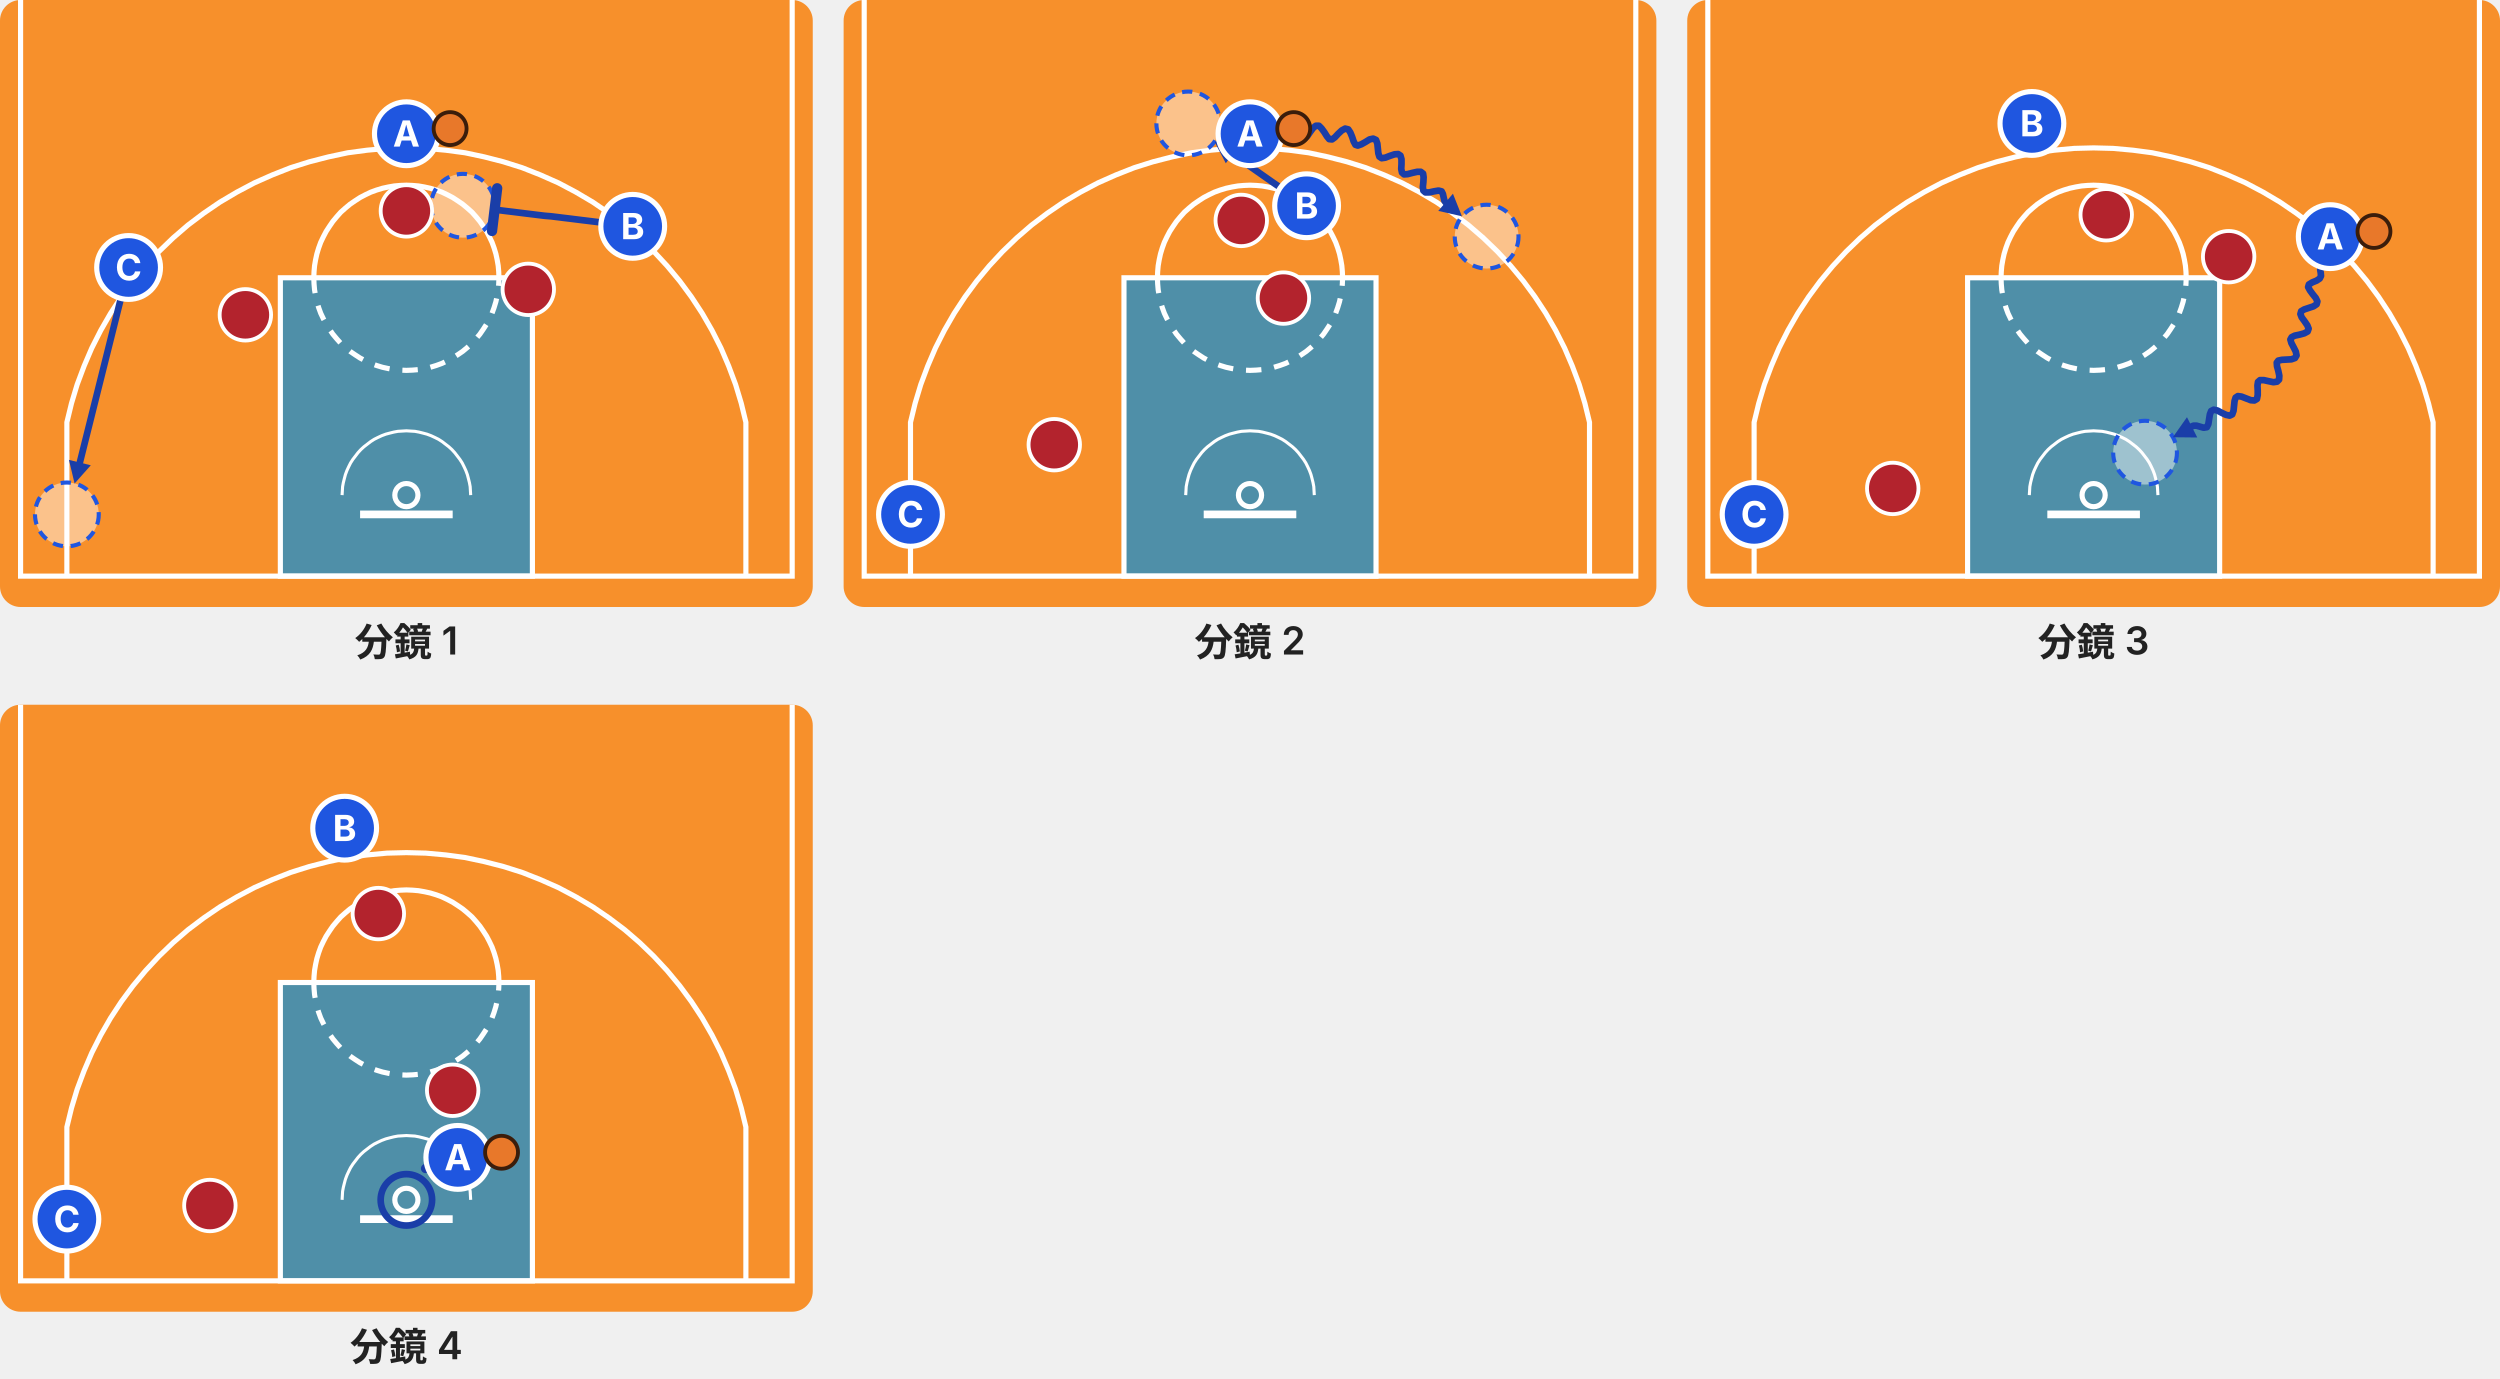
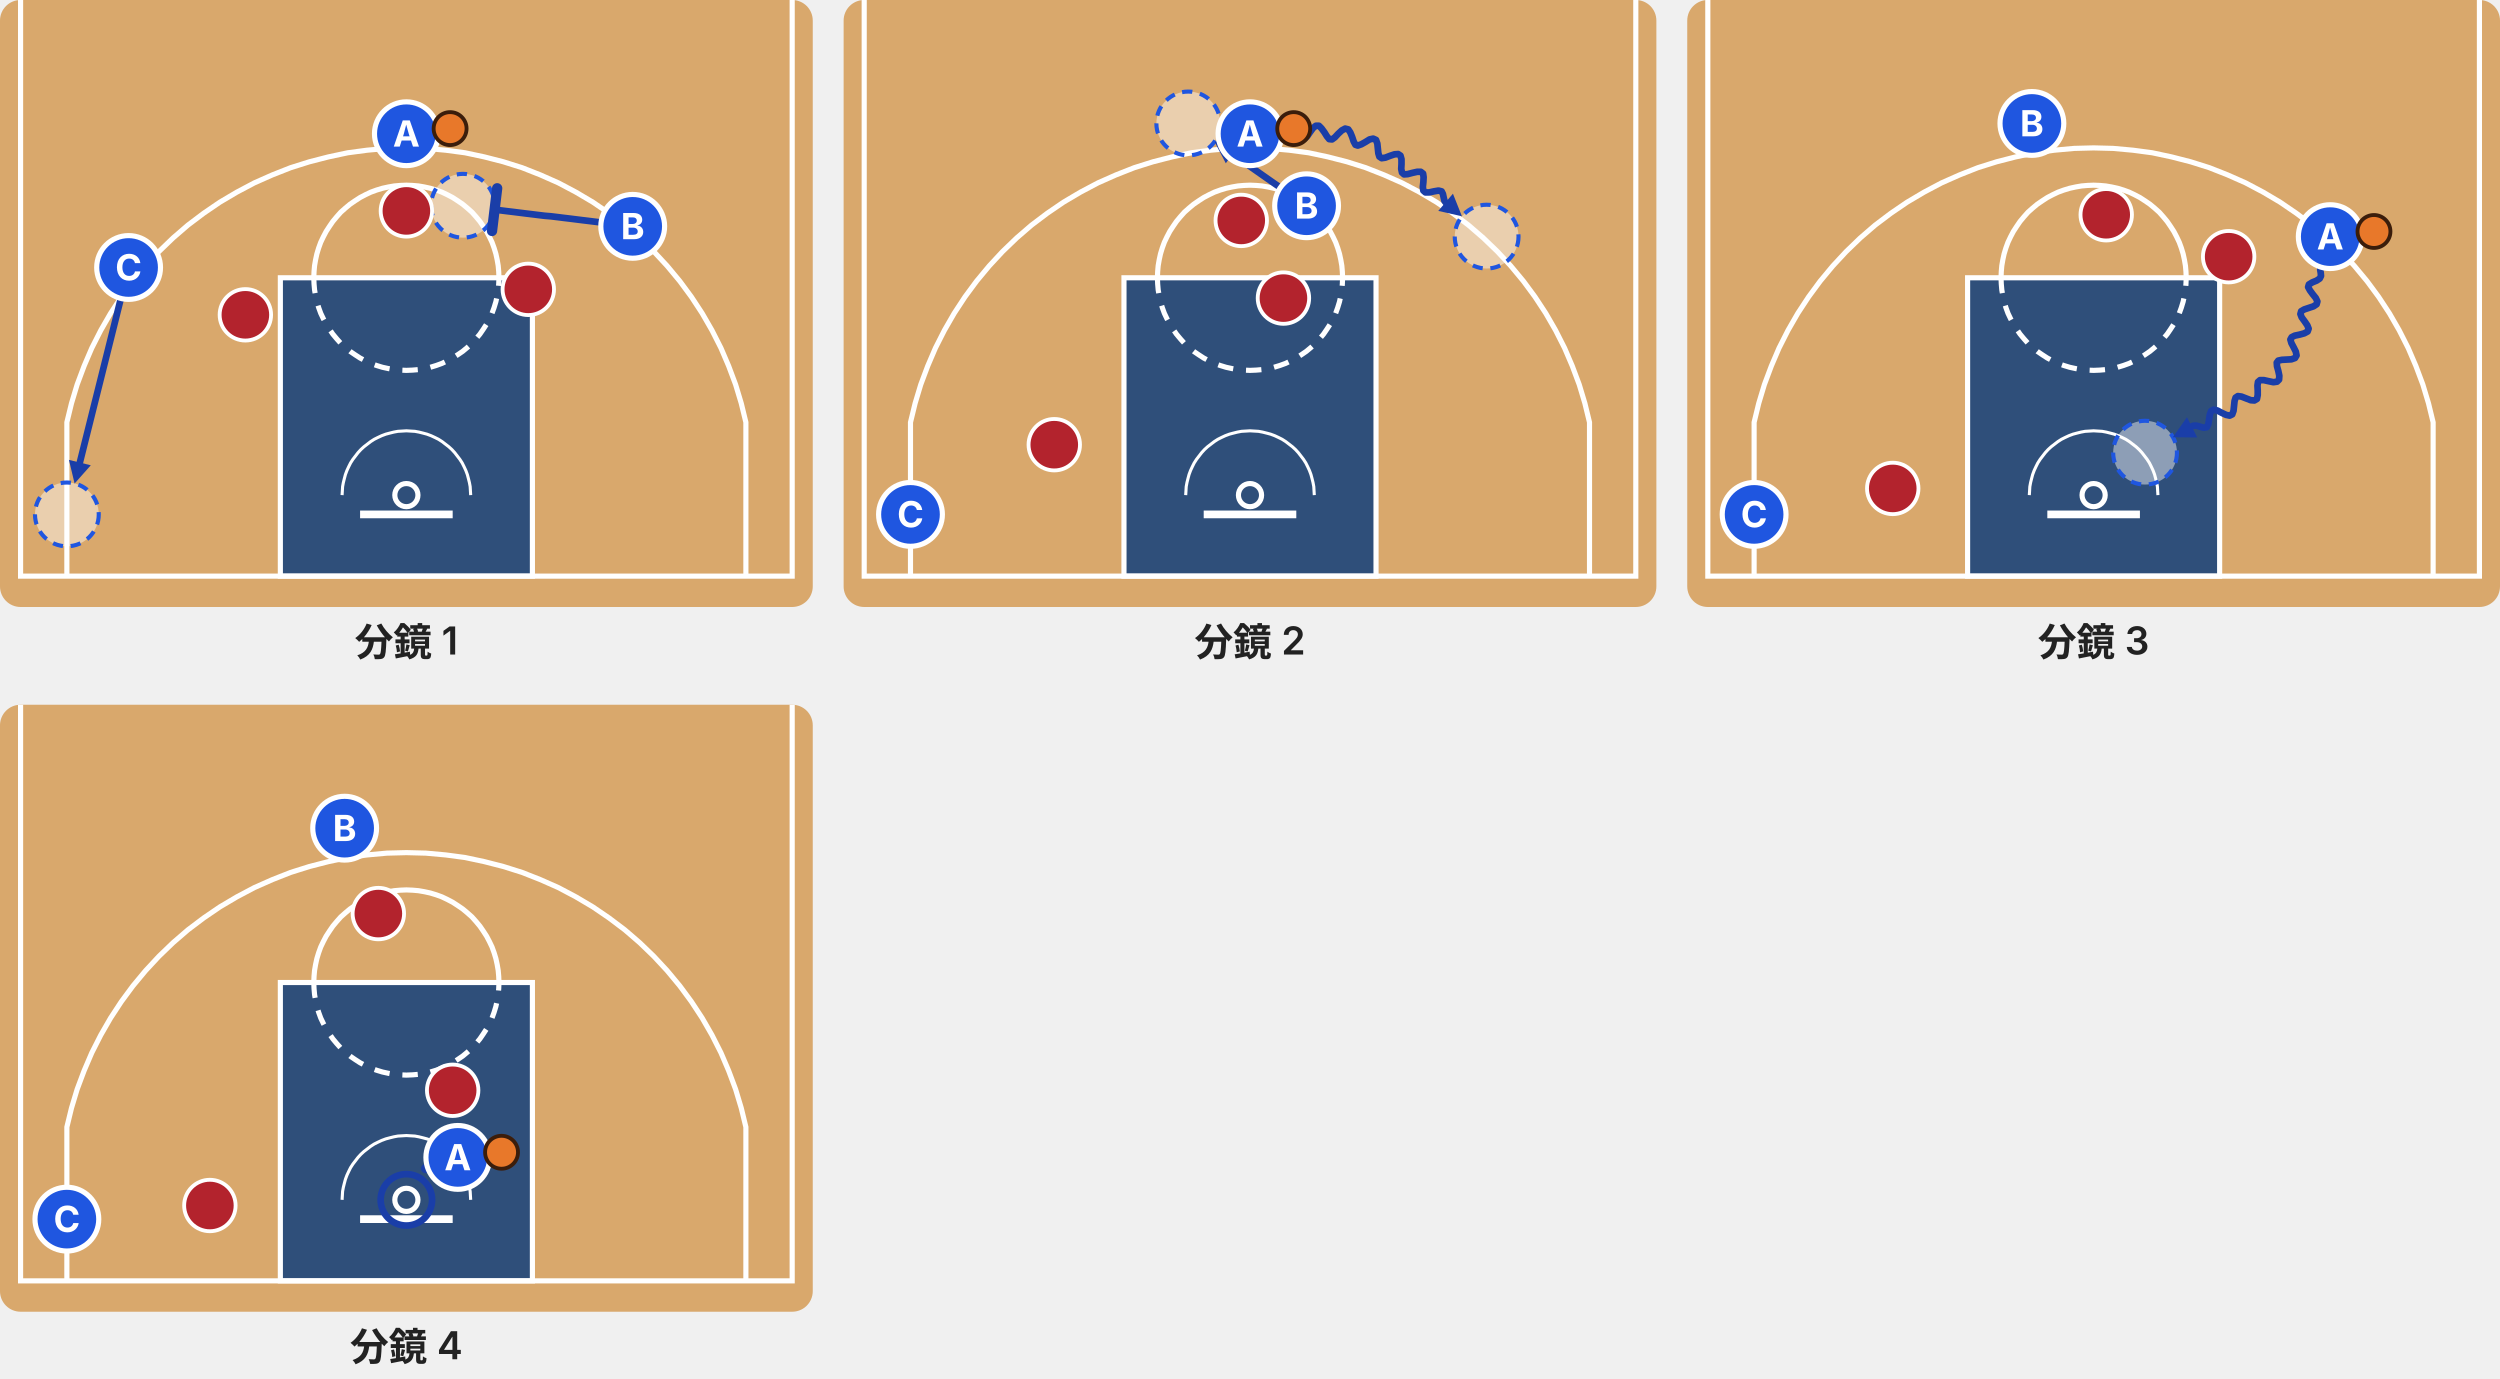
<svg xmlns="http://www.w3.org/2000/svg" viewBox="0 0 972.0 536.0" width="972.0" height="536.0" font-family="-apple-system, 'PingFang TC', 'Noto Sans TC', sans-serif">
  <g transform="translate(0,0)">
-     <rect width="316.0" height="236.0" rx="8" fill="#f7902b" />
-     <rect x="109.0" y="108.0" width="98.0" height="116.0" fill="#4f8fa8" stroke="#ffffff" stroke-width="2" />
+     <rect width="316.0" height="236.0" rx="8" fill="#d9a86c" />
+     <rect x="109.0" y="108.0" width="98.0" height="116.0" fill="#2f4f7a" stroke="#ffffff" stroke-width="2" />
    <polyline points="8.0,0.0 8.0,224.0 308.0,224.0 308.0,0.0" fill="none" stroke="#ffffff" stroke-width="2" />
    <polyline points="194.0,108.0 193.9,105.6 193.7,103.3 193.3,101.0 192.8,98.7 192.1,96.4 191.3,94.2 190.3,92.1 189.2,90.0 187.9,88.0 186.6,86.1 185.1,84.3 183.5,82.5 181.7,80.9 179.9,79.4 178.0,78.1 176.0,76.8 173.9,75.7 171.8,74.7 169.6,73.9 167.3,73.2 165.0,72.7 162.7,72.3 160.4,72.1 158.0,72.0 155.6,72.1 153.3,72.3 151.0,72.7 148.7,73.2 146.4,73.9 144.2,74.7 142.1,75.7 140.0,76.8 138.0,78.1 136.1,79.4 134.3,80.9 132.5,82.5 130.9,84.3 129.4,86.1 128.1,88.0 126.8,90.0 125.7,92.1 124.7,94.2 123.9,96.4 123.2,98.7 122.7,101.0 122.3,103.3 122.1,105.6 122.0,108.0" fill="none" stroke="#ffffff" stroke-width="2" />
    <polyline points="122.0,108.0 122.1,110.4 122.3,112.7 122.7,115.0 123.2,117.3 123.9,119.6 124.7,121.8 125.7,123.9 126.8,126.0 128.1,128.0 129.4,129.9 130.9,131.7 132.5,133.5 134.3,135.1 136.1,136.6 138.0,137.9 140.0,139.2 142.1,140.3 144.2,141.3 146.4,142.1 148.7,142.8 151.0,143.3 153.3,143.7 155.6,143.9 158.0,144.0 160.4,143.9 162.7,143.7 165.0,143.3 167.3,142.8 169.6,142.1 171.8,141.3 173.9,140.3 176.0,139.2 178.0,137.9 179.9,136.6 181.7,135.1 183.5,133.5 185.1,131.7 186.6,129.9 187.9,128.0 189.2,126.0 190.3,123.9 191.3,121.8 192.1,119.6 192.8,117.3 193.3,115.0 193.7,112.7 193.9,110.4 194.0,108.0" fill="none" stroke="#ffffff" stroke-width="2" stroke-dasharray="6 5" />
    <polyline points="290.0,224.0 290.0,164.2 288.2,156.8 286.0,149.5 283.3,142.3 280.3,135.3 276.8,128.4 273.0,121.8 268.8,115.4 264.3,109.3 259.4,103.4 254.2,97.8 248.7,92.5 242.9,87.5 236.8,82.9 230.5,78.6 223.9,74.7 217.1,71.1 210.1,68.0 203.0,65.2 195.7,62.9 188.3,61.0 180.8,59.4 173.3,58.4 165.6,57.7 158.0,57.5 150.4,57.7 142.7,58.4 135.2,59.4 127.7,61.0 120.3,62.9 113.0,65.2 105.9,68.0 98.9,71.1 92.1,74.7 85.5,78.6 79.2,82.9 73.1,87.5 67.3,92.5 61.8,97.8 56.6,103.4 51.7,109.3 47.2,115.4 43.0,121.8 39.2,128.4 35.7,135.3 32.7,142.3 30.0,149.5 27.8,156.8 26.0,164.2 26.0,224.0" fill="none" stroke="#ffffff" stroke-width="2" />
    <polyline points="183.0,192.5 182.9,190.9 182.8,189.2 182.5,187.6 182.1,186.0 181.7,184.5 181.1,182.9 180.4,181.4 179.7,180.0 178.8,178.6 177.8,177.3 176.8,176.0 175.7,174.8 174.5,173.7 173.2,172.7 171.9,171.7 170.5,170.8 169.1,170.1 167.6,169.4 166.0,168.8 164.5,168.4 162.9,168.0 161.3,167.7 159.6,167.6 158.0,167.5 156.4,167.6 154.7,167.7 153.1,168.0 151.5,168.4 150.0,168.8 148.4,169.4 146.9,170.1 145.5,170.8 144.1,171.7 142.8,172.7 141.5,173.7 140.3,174.8 139.2,176.0 138.2,177.3 137.2,178.6 136.3,180.0 135.6,181.4 134.9,182.9 134.3,184.5 133.9,186.0 133.5,187.6 133.2,189.2 133.1,190.9 133.0,192.5" fill="none" stroke="#ffffff" stroke-width="1.2" />
    <line x1="140.0" y1="200.0" x2="176.0" y2="200.0" stroke="#ffffff" stroke-width="3" />
    <circle cx="158.0" cy="192.5" r="4.5" fill="none" stroke="#ffffff" stroke-width="2" />
    <circle cx="180.0" cy="80.0" r="12.4" fill="#ffffff" fill-opacity="0.45" stroke="#1f56e0" stroke-width="1.6" stroke-dasharray="4 3" />
    <circle cx="26.0" cy="200.0" r="12.4" fill="#ffffff" fill-opacity="0.45" stroke="#1f56e0" stroke-width="1.6" stroke-dasharray="4 3" />
    <polyline points="233.7,86.5 231.3,86.2 228.9,85.9 226.4,85.6 224.0,85.3 221.6,85.0 219.1,84.7 216.7,84.4 214.2,84.1 211.8,83.9 209.3,83.6 206.9,83.3 204.4,83.0 202.0,82.7 199.6,82.4 197.1,82.1 194.7,81.8 192.3,81.5" fill="none" stroke="#1a3ea8" stroke-width="2.6" stroke-linecap="round" stroke-linejoin="round" />
    <line x1="191.3" y1="89.8" x2="193.3" y2="73.2" stroke="#1a3ea8" stroke-width="4" stroke-linecap="round" />
    <polyline points="47.0,116.0 46.4,118.4 45.8,120.8 45.2,123.2 44.6,125.6 44.0,128.0 43.4,130.4 42.8,132.8 42.2,135.2 41.6,137.6 41.0,140.0 40.4,142.4 39.8,144.8 39.2,147.2 38.6,149.6 38.0,152.0 37.4,154.4 36.8,156.8 36.2,159.2 35.6,161.6 35.0,164.0 34.4,166.4 33.8,168.8 33.2,171.2 32.6,173.6 32.0,176.0 31.4,178.4 30.8,180.8 30.7,181.4" fill="none" stroke="#1a3ea8" stroke-width="2.6" stroke-linecap="round" stroke-linejoin="round" />
    <polygon points="29.0,188.0 35.3,180.9 26.8,178.8" fill="#1a3ea8" />
    <circle cx="158.0" cy="82.0" r="10.0" fill="#b3232d" stroke="#fff" stroke-width="1.5" />
    <circle cx="205.4" cy="112.5" r="10.0" fill="#b3232d" stroke="#fff" stroke-width="1.5" />
    <circle cx="95.4" cy="122.4" r="10.0" fill="#b3232d" stroke="#fff" stroke-width="1.5" />
    <circle cx="158.0" cy="52.0" r="12.4" fill="#1f56e0" stroke="#fff" stroke-width="2" />
    <text x="158.0" y="57.0" font-size="14" font-weight="700" fill="#fff" text-anchor="middle">A</text>
    <circle cx="246.0" cy="88.0" r="12.4" fill="#1f56e0" stroke="#fff" stroke-width="2" />
    <text x="246.0" y="93.0" font-size="14" font-weight="700" fill="#fff" text-anchor="middle">B</text>
    <circle cx="50.0" cy="104.0" r="12.4" fill="#1f56e0" stroke="#fff" stroke-width="2" />
    <text x="50.0" y="109.0" font-size="14" font-weight="700" fill="#fff" text-anchor="middle">C</text>
    <circle cx="175.0" cy="50.0" r="6.4" fill="#e8782a" stroke="#3b1d0b" stroke-width="1.5" />
    <text x="158.0" y="255.0" font-size="15" font-weight="600" fill="#222" text-anchor="middle">分鏡 1</text>
  </g>
  <g transform="translate(328,0)">
-     <rect width="316.0" height="236.0" rx="8" fill="#f7902b" />
-     <rect x="109.0" y="108.0" width="98.0" height="116.0" fill="#4f8fa8" stroke="#ffffff" stroke-width="2" />
+     <rect width="316.0" height="236.0" rx="8" fill="#d9a86c" />
+     <rect x="109.0" y="108.0" width="98.0" height="116.0" fill="#2f4f7a" stroke="#ffffff" stroke-width="2" />
    <polyline points="8.0,0.0 8.0,224.0 308.0,224.0 308.0,0.0" fill="none" stroke="#ffffff" stroke-width="2" />
    <polyline points="194.0,108.0 193.9,105.6 193.7,103.3 193.3,101.0 192.8,98.7 192.1,96.4 191.3,94.2 190.3,92.1 189.2,90.0 187.9,88.0 186.6,86.1 185.1,84.3 183.5,82.5 181.7,80.9 179.9,79.4 178.0,78.1 176.0,76.8 173.9,75.7 171.8,74.7 169.6,73.9 167.3,73.2 165.0,72.7 162.7,72.3 160.4,72.1 158.0,72.0 155.6,72.1 153.3,72.3 151.0,72.7 148.7,73.2 146.4,73.9 144.2,74.7 142.1,75.7 140.0,76.8 138.0,78.1 136.1,79.4 134.3,80.9 132.5,82.5 130.9,84.3 129.4,86.1 128.1,88.0 126.8,90.0 125.7,92.1 124.7,94.2 123.9,96.4 123.2,98.7 122.7,101.0 122.3,103.3 122.1,105.6 122.0,108.0" fill="none" stroke="#ffffff" stroke-width="2" />
    <polyline points="122.0,108.0 122.1,110.4 122.3,112.7 122.7,115.0 123.2,117.3 123.9,119.6 124.7,121.8 125.7,123.9 126.8,126.0 128.1,128.0 129.4,129.9 130.9,131.7 132.5,133.5 134.3,135.1 136.1,136.6 138.0,137.9 140.0,139.2 142.1,140.3 144.2,141.3 146.4,142.1 148.7,142.8 151.0,143.3 153.3,143.7 155.6,143.9 158.0,144.0 160.4,143.9 162.7,143.7 165.0,143.3 167.3,142.8 169.6,142.1 171.8,141.3 173.9,140.3 176.0,139.2 178.0,137.9 179.9,136.6 181.7,135.1 183.5,133.5 185.1,131.7 186.6,129.9 187.9,128.0 189.2,126.0 190.3,123.9 191.3,121.8 192.1,119.6 192.8,117.3 193.3,115.0 193.7,112.7 193.9,110.4 194.0,108.0" fill="none" stroke="#ffffff" stroke-width="2" stroke-dasharray="6 5" />
    <polyline points="290.0,224.0 290.0,164.2 288.2,156.8 286.0,149.5 283.3,142.3 280.3,135.3 276.8,128.4 273.0,121.8 268.8,115.4 264.3,109.3 259.4,103.4 254.2,97.8 248.7,92.5 242.9,87.5 236.8,82.9 230.5,78.6 223.9,74.7 217.1,71.1 210.1,68.0 203.0,65.2 195.7,62.9 188.3,61.0 180.8,59.4 173.3,58.4 165.6,57.7 158.0,57.5 150.4,57.7 142.7,58.4 135.2,59.4 127.7,61.0 120.3,62.9 113.0,65.2 105.9,68.0 98.9,71.1 92.1,74.7 85.5,78.6 79.2,82.9 73.1,87.5 67.3,92.5 61.8,97.8 56.6,103.4 51.7,109.3 47.2,115.4 43.0,121.8 39.2,128.4 35.7,135.3 32.7,142.3 30.0,149.5 27.8,156.8 26.0,164.2 26.0,224.0" fill="none" stroke="#ffffff" stroke-width="2" />
    <polyline points="183.0,192.5 182.9,190.9 182.8,189.2 182.5,187.6 182.1,186.0 181.7,184.5 181.1,182.9 180.4,181.4 179.7,180.0 178.8,178.6 177.8,177.3 176.8,176.0 175.7,174.8 174.5,173.7 173.2,172.7 171.9,171.7 170.5,170.8 169.1,170.1 167.6,169.4 166.0,168.8 164.5,168.4 162.9,168.0 161.3,167.7 159.6,167.6 158.0,167.5 156.4,167.6 154.7,167.7 153.1,168.0 151.5,168.4 150.0,168.8 148.4,169.4 146.9,170.1 145.5,170.8 144.1,171.7 142.8,172.7 141.5,173.7 140.3,174.8 139.2,176.0 138.2,177.3 137.2,178.6 136.3,180.0 135.6,181.4 134.9,182.9 134.3,184.5 133.9,186.0 133.5,187.6 133.2,189.2 133.1,190.9 133.0,192.5" fill="none" stroke="#ffffff" stroke-width="1.2" />
    <line x1="140.0" y1="200.0" x2="176.0" y2="200.0" stroke="#ffffff" stroke-width="3" />
    <circle cx="158.0" cy="192.5" r="4.5" fill="none" stroke="#ffffff" stroke-width="2" />
    <circle cx="250.0" cy="92.0" r="12.4" fill="#ffffff" fill-opacity="0.45" stroke="#1f56e0" stroke-width="1.6" stroke-dasharray="4 3" />
    <circle cx="134.0" cy="48.0" r="12.4" fill="#ffffff" fill-opacity="0.45" stroke="#1f56e0" stroke-width="1.6" stroke-dasharray="4 3" />
    <polyline points="170.4,51.8 171.5,51.5 172.5,50.9 173.6,50.4 174.7,50.6 175.9,51.5 177.0,52.9 178.2,53.9 179.3,53.8 180.3,52.9 181.4,51.3 182.5,49.8 183.6,48.9 184.8,48.9 185.8,49.9 186.9,51.4 187.9,53.0 188.8,54.1 189.9,54.2 191.0,53.4 192.3,52.0 193.7,50.7 195.0,50.0 196.2,50.3 197.0,51.5 197.7,53.2 198.3,55.0 199.0,56.3 199.9,56.6 201.3,56.1 202.9,55.2 204.5,54.2 205.9,53.9 207.0,54.4 207.5,55.8 207.7,57.7 207.9,59.6 208.3,60.9 209.2,61.5 210.6,61.3 212.4,60.6 214.2,60.0 215.6,59.9 216.5,60.5 216.9,61.9 216.9,63.8 216.8,65.7 217.1,67.1 217.9,67.8 219.3,67.7 221.2,67.2 223.0,66.8 224.4,66.8 225.3,67.5 225.5,68.9 225.4,70.8 225.2,72.7 225.4,74.1 226.2,74.8 227.7,74.8 229.5,74.4 231.3,74.1 232.5,74.4 233.0,75.4 233.3,76.8 233.6,78.1 234.3,79.0 235.2,79.6 235.3,79.6" fill="none" stroke="#1a3ea8" stroke-width="2.6" stroke-linecap="round" stroke-linejoin="round" />
    <polygon points="240.4,84.1 236.9,75.3 231.2,82.0" fill="#1a3ea8" />
    <polyline points="169.8,72.9 168.0,71.7 166.0,70.3 164.0,68.9 162.0,67.5 160.0,66.1 158.0,64.7 156.0,63.3 154.0,61.9 152.0,60.5 150.0,59.1 149.8,59.0" fill="none" stroke="#1a3ea8" stroke-width="2.6" stroke-linecap="round" stroke-linejoin="round" />
    <polygon points="144.2,55.1 148.6,63.5 153.6,56.3" fill="#1a3ea8" />
    <circle cx="154.6" cy="85.7" r="10.0" fill="#b3232d" stroke="#fff" stroke-width="1.5" />
    <circle cx="171.0" cy="115.9" r="10.0" fill="#b3232d" stroke="#fff" stroke-width="1.5" />
    <circle cx="81.9" cy="172.9" r="10.0" fill="#b3232d" stroke="#fff" stroke-width="1.5" />
    <circle cx="158.0" cy="52.0" r="12.4" fill="#1f56e0" stroke="#fff" stroke-width="2" />
    <text x="158.0" y="57.0" font-size="14" font-weight="700" fill="#fff" text-anchor="middle">A</text>
    <circle cx="180.0" cy="80.0" r="12.4" fill="#1f56e0" stroke="#fff" stroke-width="2" />
    <text x="180.0" y="85.0" font-size="14" font-weight="700" fill="#fff" text-anchor="middle">B</text>
    <circle cx="26.0" cy="200.0" r="12.4" fill="#1f56e0" stroke="#fff" stroke-width="2" />
    <text x="26.0" y="205.0" font-size="14" font-weight="700" fill="#fff" text-anchor="middle">C</text>
    <circle cx="175.0" cy="50.0" r="6.4" fill="#e8782a" stroke="#3b1d0b" stroke-width="1.5" />
    <text x="158.0" y="255.0" font-size="15" font-weight="600" fill="#222" text-anchor="middle">分鏡 2</text>
  </g>
  <g transform="translate(656,0)">
-     <rect width="316.0" height="236.0" rx="8" fill="#f7902b" />
-     <rect x="109.0" y="108.0" width="98.0" height="116.0" fill="#4f8fa8" stroke="#ffffff" stroke-width="2" />
+     <rect width="316.0" height="236.0" rx="8" fill="#d9a86c" />
+     <rect x="109.0" y="108.0" width="98.0" height="116.0" fill="#2f4f7a" stroke="#ffffff" stroke-width="2" />
    <polyline points="8.0,0.0 8.0,224.0 308.0,224.0 308.0,0.0" fill="none" stroke="#ffffff" stroke-width="2" />
    <polyline points="194.0,108.0 193.9,105.6 193.7,103.3 193.3,101.0 192.8,98.7 192.1,96.4 191.3,94.2 190.3,92.1 189.2,90.0 187.9,88.0 186.6,86.1 185.1,84.3 183.5,82.5 181.7,80.9 179.9,79.4 178.0,78.1 176.0,76.8 173.9,75.7 171.8,74.7 169.6,73.9 167.3,73.2 165.0,72.7 162.7,72.3 160.4,72.1 158.0,72.0 155.6,72.1 153.3,72.3 151.0,72.7 148.7,73.2 146.4,73.9 144.2,74.7 142.1,75.7 140.0,76.8 138.0,78.1 136.1,79.4 134.3,80.9 132.5,82.5 130.9,84.3 129.4,86.1 128.1,88.0 126.8,90.0 125.7,92.1 124.7,94.2 123.9,96.4 123.2,98.7 122.7,101.0 122.3,103.3 122.1,105.6 122.0,108.0" fill="none" stroke="#ffffff" stroke-width="2" />
    <polyline points="122.0,108.0 122.1,110.4 122.3,112.7 122.7,115.0 123.2,117.3 123.9,119.6 124.7,121.8 125.7,123.9 126.8,126.0 128.1,128.0 129.4,129.9 130.9,131.7 132.5,133.5 134.3,135.1 136.1,136.6 138.0,137.9 140.0,139.2 142.1,140.3 144.2,141.3 146.4,142.1 148.7,142.8 151.0,143.3 153.3,143.7 155.6,143.9 158.0,144.0 160.4,143.9 162.7,143.7 165.0,143.3 167.3,142.8 169.6,142.1 171.8,141.3 173.9,140.3 176.0,139.2 178.0,137.9 179.9,136.6 181.7,135.1 183.5,133.5 185.1,131.7 186.6,129.9 187.9,128.0 189.2,126.0 190.3,123.9 191.3,121.8 192.1,119.6 192.8,117.3 193.3,115.0 193.7,112.7 193.9,110.4 194.0,108.0" fill="none" stroke="#ffffff" stroke-width="2" stroke-dasharray="6 5" />
    <polyline points="290.0,224.0 290.0,164.2 288.2,156.8 286.0,149.5 283.3,142.3 280.3,135.3 276.8,128.4 273.0,121.8 268.8,115.4 264.3,109.3 259.4,103.4 254.2,97.8 248.7,92.5 242.9,87.5 236.8,82.9 230.5,78.6 223.9,74.7 217.1,71.1 210.1,68.0 203.0,65.2 195.7,62.9 188.3,61.0 180.8,59.4 173.3,58.4 165.6,57.7 158.0,57.5 150.4,57.7 142.7,58.4 135.2,59.4 127.7,61.0 120.3,62.9 113.0,65.2 105.9,68.0 98.9,71.1 92.1,74.7 85.5,78.6 79.2,82.9 73.1,87.5 67.3,92.5 61.8,97.8 56.6,103.4 51.7,109.3 47.2,115.4 43.0,121.8 39.2,128.4 35.7,135.3 32.7,142.3 30.0,149.5 27.8,156.8 26.0,164.2 26.0,224.0" fill="none" stroke="#ffffff" stroke-width="2" />
    <polyline points="183.0,192.5 182.9,190.9 182.8,189.2 182.5,187.6 182.1,186.0 181.7,184.5 181.1,182.9 180.4,181.4 179.7,180.0 178.8,178.6 177.8,177.3 176.8,176.0 175.7,174.8 174.5,173.7 173.2,172.7 171.9,171.7 170.5,170.8 169.1,170.1 167.6,169.4 166.0,168.8 164.5,168.4 162.9,168.0 161.3,167.7 159.6,167.6 158.0,167.5 156.4,167.6 154.7,167.7 153.1,168.0 151.5,168.4 150.0,168.8 148.4,169.4 146.9,170.1 145.5,170.8 144.1,171.7 142.8,172.7 141.5,173.7 140.3,174.8 139.2,176.0 138.2,177.3 137.2,178.6 136.3,180.0 135.6,181.4 134.9,182.9 134.3,184.5 133.9,186.0 133.5,187.6 133.2,189.2 133.1,190.9 133.0,192.5" fill="none" stroke="#ffffff" stroke-width="1.2" />
    <line x1="140.0" y1="200.0" x2="176.0" y2="200.0" stroke="#ffffff" stroke-width="3" />
    <circle cx="158.0" cy="192.5" r="4.5" fill="none" stroke="#ffffff" stroke-width="2" />
    <circle cx="178.0" cy="176.0" r="12.4" fill="#ffffff" fill-opacity="0.45" stroke="#1f56e0" stroke-width="1.6" stroke-dasharray="4 3" />
    <polyline points="246.2,103.8 246.1,104.9 246.3,106.1 246.4,107.3 245.9,108.3 244.7,109.1 243.0,109.8 241.7,110.6 241.4,111.6 242.1,112.9 243.2,114.4 244.4,115.9 245.0,117.2 244.7,118.3 243.5,119.1 241.7,119.7 239.9,120.3 238.7,121.0 238.4,122.1 238.9,123.4 240.0,124.9 241.1,126.5 241.6,127.8 241.2,128.9 239.9,129.6 238.1,130.1 236.2,130.5 235.0,131.1 234.5,132.0 234.9,133.4 235.8,135.1 236.6,136.7 236.9,138.2 236.3,139.2 234.9,139.7 233.1,139.8 231.2,139.9 229.8,140.2 229.2,141.0 229.3,142.4 229.8,144.2 230.2,146.1 230.1,147.6 229.3,148.4 227.9,148.6 226.0,148.2 224.2,147.8 222.7,147.8 221.9,148.5 221.7,149.9 221.8,151.8 221.8,153.6 221.5,155.1 220.5,155.7 219.1,155.6 217.3,154.9 215.5,154.2 214.1,154.0 213.2,154.6 212.8,155.9 212.6,157.8 212.4,159.7 211.9,161.1 210.9,161.6 209.5,161.3 207.8,160.5 206.1,159.6 204.7,159.3 203.7,159.8 203.2,161.1 202.9,163.0 202.6,164.9 202.0,166.1 200.8,166.3 199.4,165.9 198.0,165.5 196.8,165.5 195.8,166.0 195.0,166.9 194.9,167.0" fill="none" stroke="#1a3ea8" stroke-width="2.6" stroke-linecap="round" stroke-linejoin="round" />
    <polygon points="188.8,170.0 198.3,170.1 194.3,162.2" fill="#1a3ea8" />
    <circle cx="162.9" cy="83.5" r="10.0" fill="#b3232d" stroke="#fff" stroke-width="1.5" />
    <circle cx="210.5" cy="99.8" r="10.0" fill="#b3232d" stroke="#fff" stroke-width="1.5" />
    <circle cx="79.9" cy="189.9" r="10.0" fill="#b3232d" stroke="#fff" stroke-width="1.5" />
    <circle cx="250.0" cy="92.0" r="12.4" fill="#1f56e0" stroke="#fff" stroke-width="2" />
    <text x="250.0" y="97.0" font-size="14" font-weight="700" fill="#fff" text-anchor="middle">A</text>
    <circle cx="134.0" cy="48.0" r="12.4" fill="#1f56e0" stroke="#fff" stroke-width="2" />
    <text x="134.0" y="53.0" font-size="14" font-weight="700" fill="#fff" text-anchor="middle">B</text>
    <circle cx="26.0" cy="200.0" r="12.4" fill="#1f56e0" stroke="#fff" stroke-width="2" />
    <text x="26.0" y="205.0" font-size="14" font-weight="700" fill="#fff" text-anchor="middle">C</text>
    <circle cx="267.0" cy="90.0" r="6.4" fill="#e8782a" stroke="#3b1d0b" stroke-width="1.5" />
    <text x="158.0" y="255.0" font-size="15" font-weight="600" fill="#222" text-anchor="middle">分鏡 3</text>
  </g>
  <g transform="translate(0,274)">
-     <rect width="316.0" height="236.0" rx="8" fill="#f7902b" />
-     <rect x="109.0" y="108.0" width="98.0" height="116.0" fill="#4f8fa8" stroke="#ffffff" stroke-width="2" />
+     <rect width="316.0" height="236.0" rx="8" fill="#d9a86c" />
+     <rect x="109.0" y="108.0" width="98.0" height="116.0" fill="#2f4f7a" stroke="#ffffff" stroke-width="2" />
    <polyline points="8.0,0.0 8.0,224.0 308.0,224.0 308.0,0.0" fill="none" stroke="#ffffff" stroke-width="2" />
    <polyline points="194.0,108.0 193.9,105.6 193.7,103.3 193.3,101.0 192.8,98.7 192.1,96.4 191.3,94.2 190.3,92.1 189.2,90.0 187.9,88.0 186.6,86.1 185.1,84.3 183.5,82.5 181.7,80.9 179.9,79.4 178.0,78.1 176.0,76.8 173.9,75.7 171.8,74.7 169.6,73.9 167.3,73.2 165.0,72.7 162.7,72.3 160.4,72.1 158.0,72.0 155.6,72.1 153.3,72.3 151.0,72.7 148.7,73.2 146.4,73.9 144.2,74.7 142.1,75.7 140.0,76.8 138.0,78.1 136.1,79.4 134.3,80.9 132.5,82.5 130.9,84.3 129.4,86.1 128.1,88.0 126.8,90.0 125.7,92.1 124.7,94.2 123.9,96.4 123.2,98.7 122.7,101.0 122.3,103.3 122.1,105.6 122.0,108.0" fill="none" stroke="#ffffff" stroke-width="2" />
    <polyline points="122.0,108.0 122.1,110.4 122.3,112.7 122.7,115.0 123.2,117.3 123.9,119.6 124.7,121.8 125.7,123.9 126.8,126.0 128.1,128.0 129.4,129.9 130.9,131.7 132.5,133.5 134.3,135.1 136.1,136.6 138.0,137.9 140.0,139.2 142.1,140.3 144.2,141.3 146.4,142.1 148.7,142.8 151.0,143.3 153.3,143.7 155.6,143.9 158.0,144.0 160.4,143.9 162.7,143.7 165.0,143.3 167.3,142.8 169.6,142.1 171.8,141.3 173.9,140.3 176.0,139.2 178.0,137.9 179.9,136.6 181.7,135.1 183.5,133.5 185.1,131.7 186.6,129.9 187.9,128.0 189.2,126.0 190.3,123.9 191.3,121.8 192.1,119.6 192.8,117.3 193.3,115.0 193.7,112.7 193.9,110.4 194.0,108.0" fill="none" stroke="#ffffff" stroke-width="2" stroke-dasharray="6 5" />
    <polyline points="290.0,224.0 290.0,164.2 288.2,156.8 286.0,149.5 283.3,142.3 280.3,135.3 276.8,128.4 273.0,121.8 268.8,115.4 264.3,109.3 259.4,103.4 254.2,97.8 248.7,92.5 242.9,87.5 236.8,82.9 230.5,78.6 223.9,74.7 217.1,71.1 210.1,68.0 203.0,65.2 195.7,62.9 188.3,61.0 180.8,59.4 173.3,58.4 165.6,57.7 158.0,57.5 150.4,57.7 142.7,58.4 135.2,59.4 127.7,61.0 120.3,62.9 113.0,65.2 105.9,68.0 98.9,71.1 92.1,74.7 85.5,78.6 79.2,82.9 73.1,87.5 67.3,92.5 61.8,97.8 56.6,103.4 51.7,109.3 47.2,115.4 43.0,121.8 39.2,128.4 35.7,135.3 32.7,142.3 30.0,149.5 27.8,156.8 26.0,164.2 26.0,224.0" fill="none" stroke="#ffffff" stroke-width="2" />
    <polyline points="183.0,192.5 182.9,190.9 182.8,189.2 182.5,187.6 182.1,186.0 181.7,184.5 181.1,182.9 180.4,181.4 179.7,180.0 178.8,178.6 177.8,177.3 176.8,176.0 175.7,174.8 174.5,173.7 173.2,172.7 171.9,171.7 170.5,170.8 169.1,170.1 167.6,169.4 166.0,168.8 164.5,168.4 162.9,168.0 161.3,167.7 159.6,167.6 158.0,167.5 156.4,167.6 154.7,167.7 153.1,168.0 151.5,168.4 150.0,168.8 148.4,169.4 146.9,170.1 145.5,170.8 144.1,171.7 142.8,172.7 141.5,173.7 140.3,174.8 139.2,176.0 138.2,177.3 137.2,178.6 136.3,180.0 135.6,181.4 134.9,182.9 134.3,184.5 133.9,186.0 133.5,187.6 133.2,189.2 133.1,190.9 133.0,192.5" fill="none" stroke="#ffffff" stroke-width="1.2" />
    <line x1="140.0" y1="200.0" x2="176.0" y2="200.0" stroke="#ffffff" stroke-width="3" />
    <circle cx="158.0" cy="192.5" r="4.5" fill="none" stroke="#ffffff" stroke-width="2" />
    <polyline points="166.3,179.8 165.0,180.6 163.5,182.2 162.6,183.6" fill="none" stroke="#1a3ea8" stroke-width="3.6" stroke-linecap="round" stroke-linejoin="round" stroke-dasharray="1 6" />
    <circle cx="158.0" cy="192.5" r="10.0" fill="none" stroke="#1a3ea8" stroke-width="2.6" />
    <circle cx="147.1" cy="81.2" r="10.0" fill="#b3232d" stroke="#fff" stroke-width="1.5" />
    <circle cx="176.0" cy="149.9" r="10.0" fill="#b3232d" stroke="#fff" stroke-width="1.5" />
    <circle cx="81.6" cy="194.7" r="10.0" fill="#b3232d" stroke="#fff" stroke-width="1.5" />
    <circle cx="178.0" cy="176.0" r="12.4" fill="#1f56e0" stroke="#fff" stroke-width="2" />
    <text x="178.0" y="181.0" font-size="14" font-weight="700" fill="#fff" text-anchor="middle">A</text>
    <circle cx="134.0" cy="48.0" r="12.4" fill="#1f56e0" stroke="#fff" stroke-width="2" />
    <text x="134.0" y="53.0" font-size="14" font-weight="700" fill="#fff" text-anchor="middle">B</text>
    <circle cx="26.0" cy="200.0" r="12.4" fill="#1f56e0" stroke="#fff" stroke-width="2" />
    <text x="26.0" y="205.0" font-size="14" font-weight="700" fill="#fff" text-anchor="middle">C</text>
    <circle cx="195.0" cy="174.0" r="6.4" fill="#e8782a" stroke="#3b1d0b" stroke-width="1.5" />
    <text x="158.0" y="255.0" font-size="15" font-weight="600" fill="#222" text-anchor="middle">分鏡 4</text>
  </g>
</svg>
